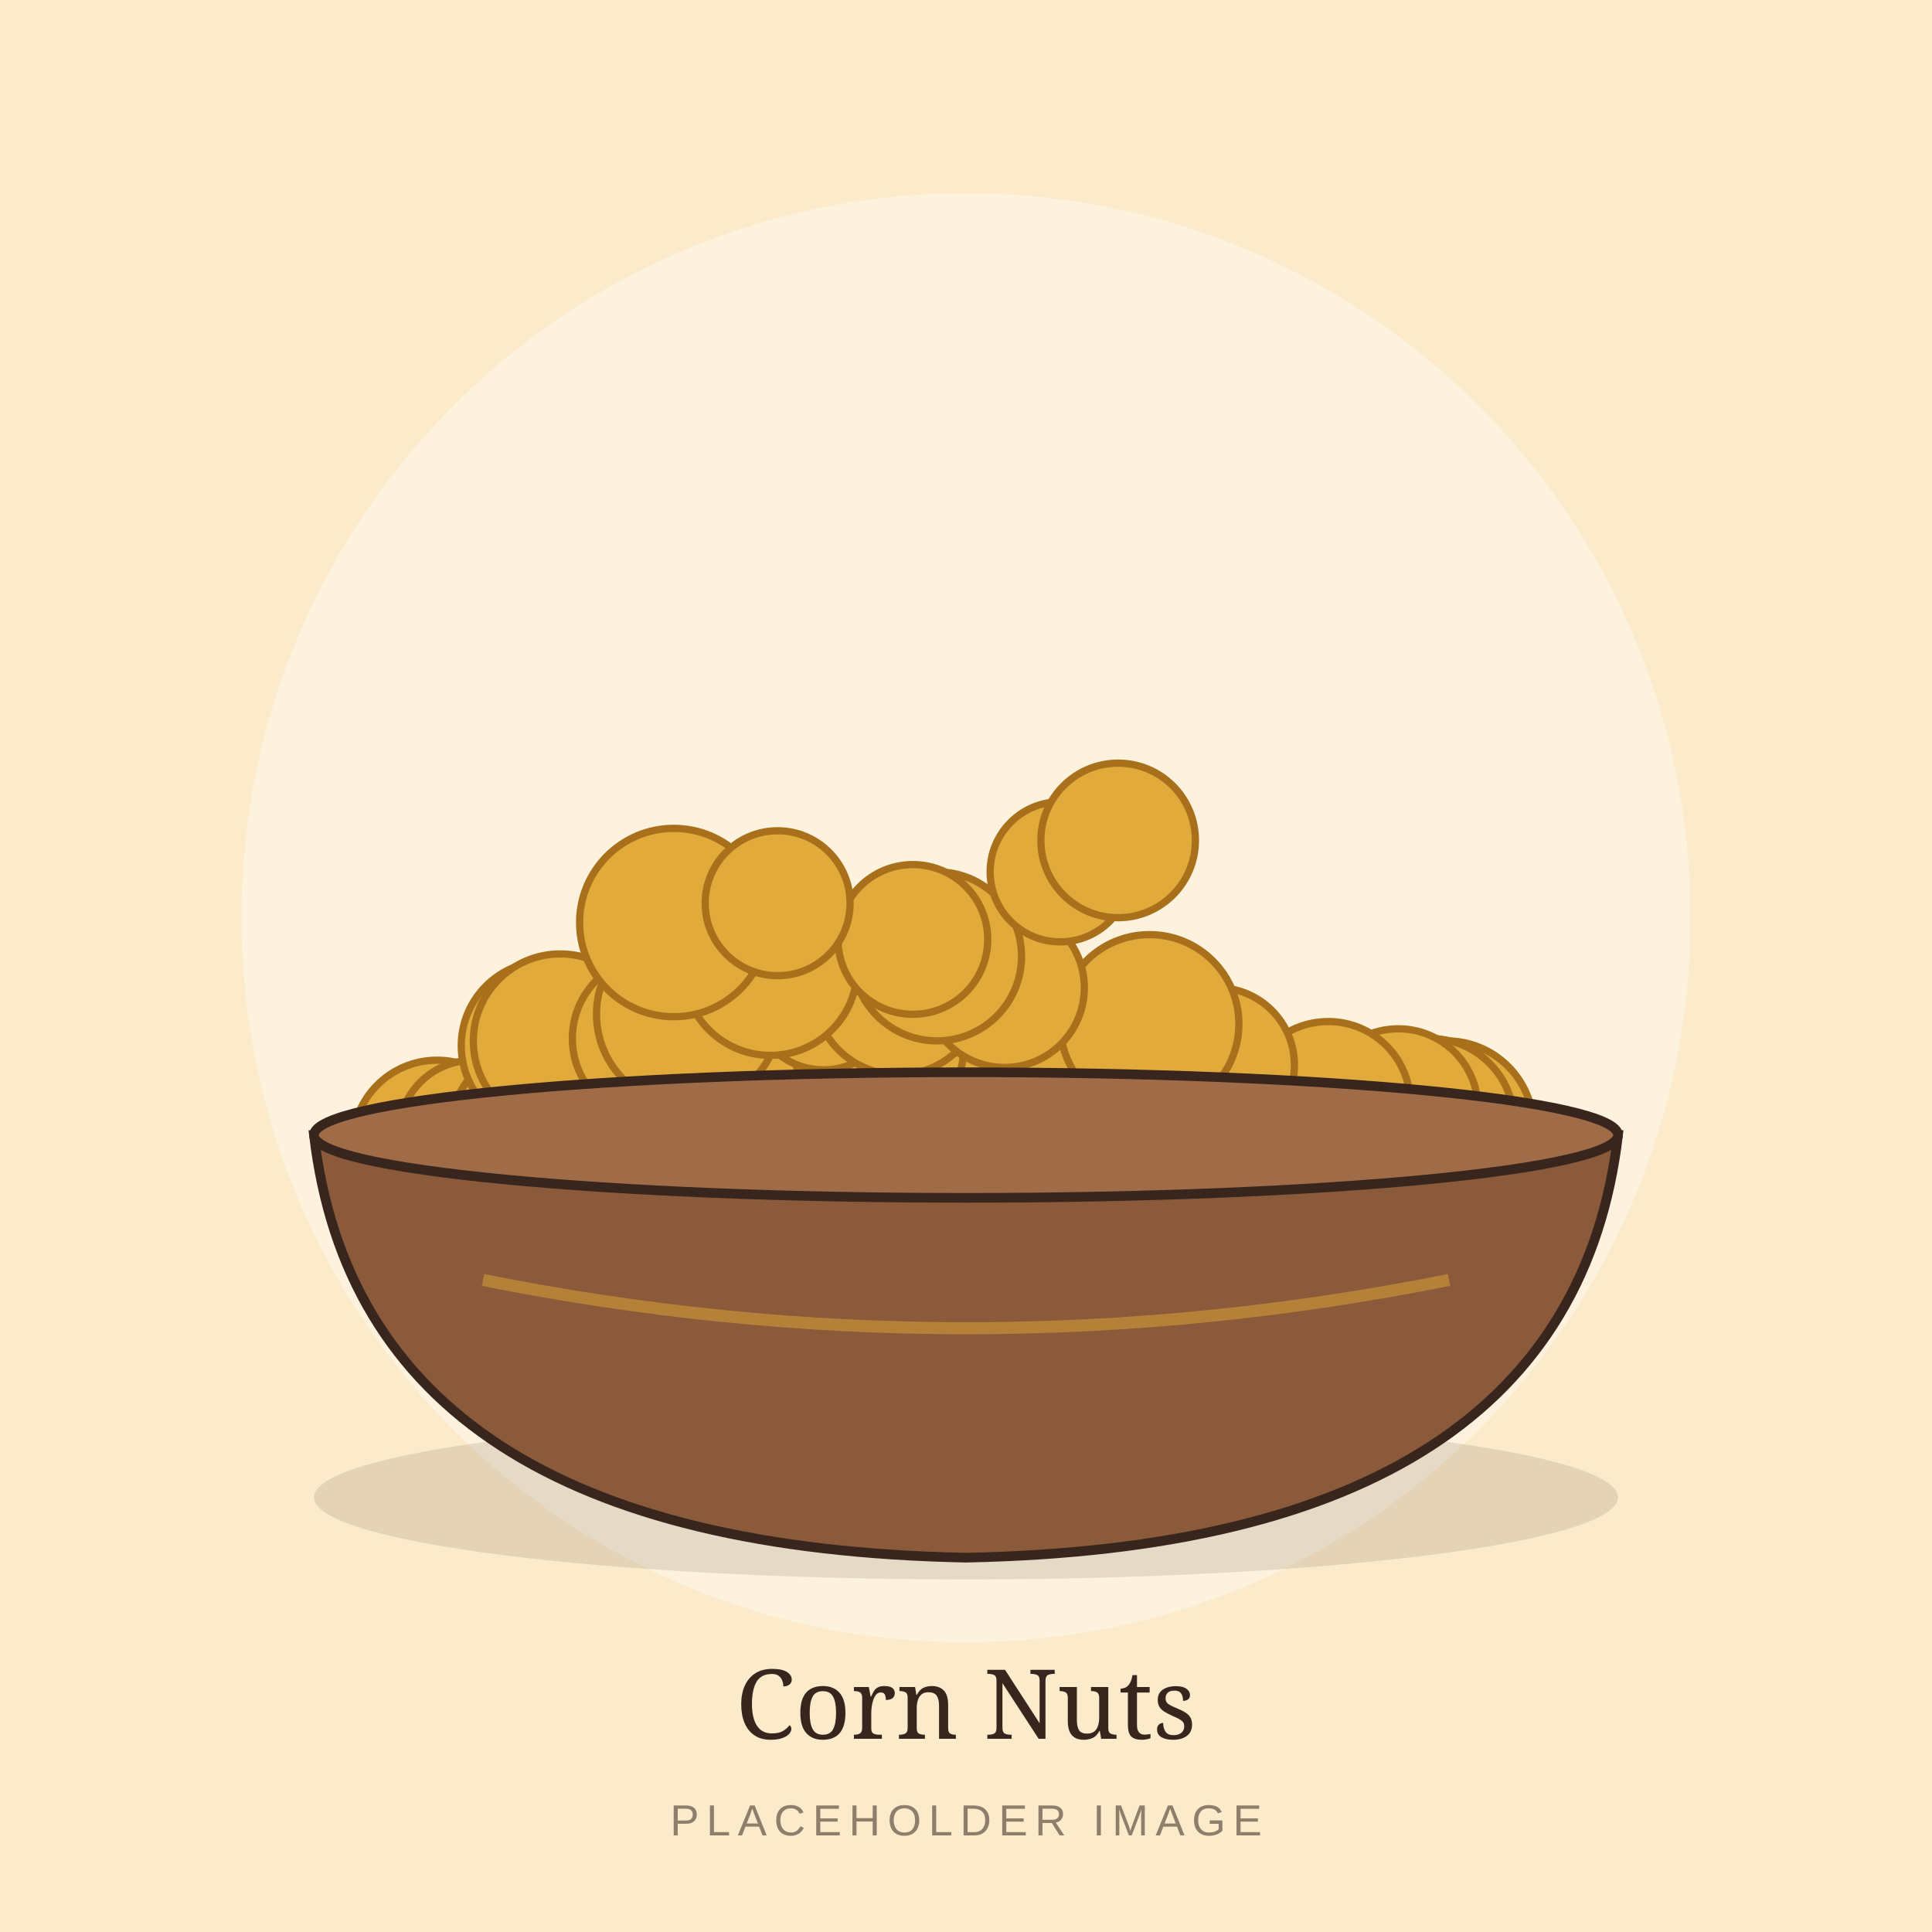
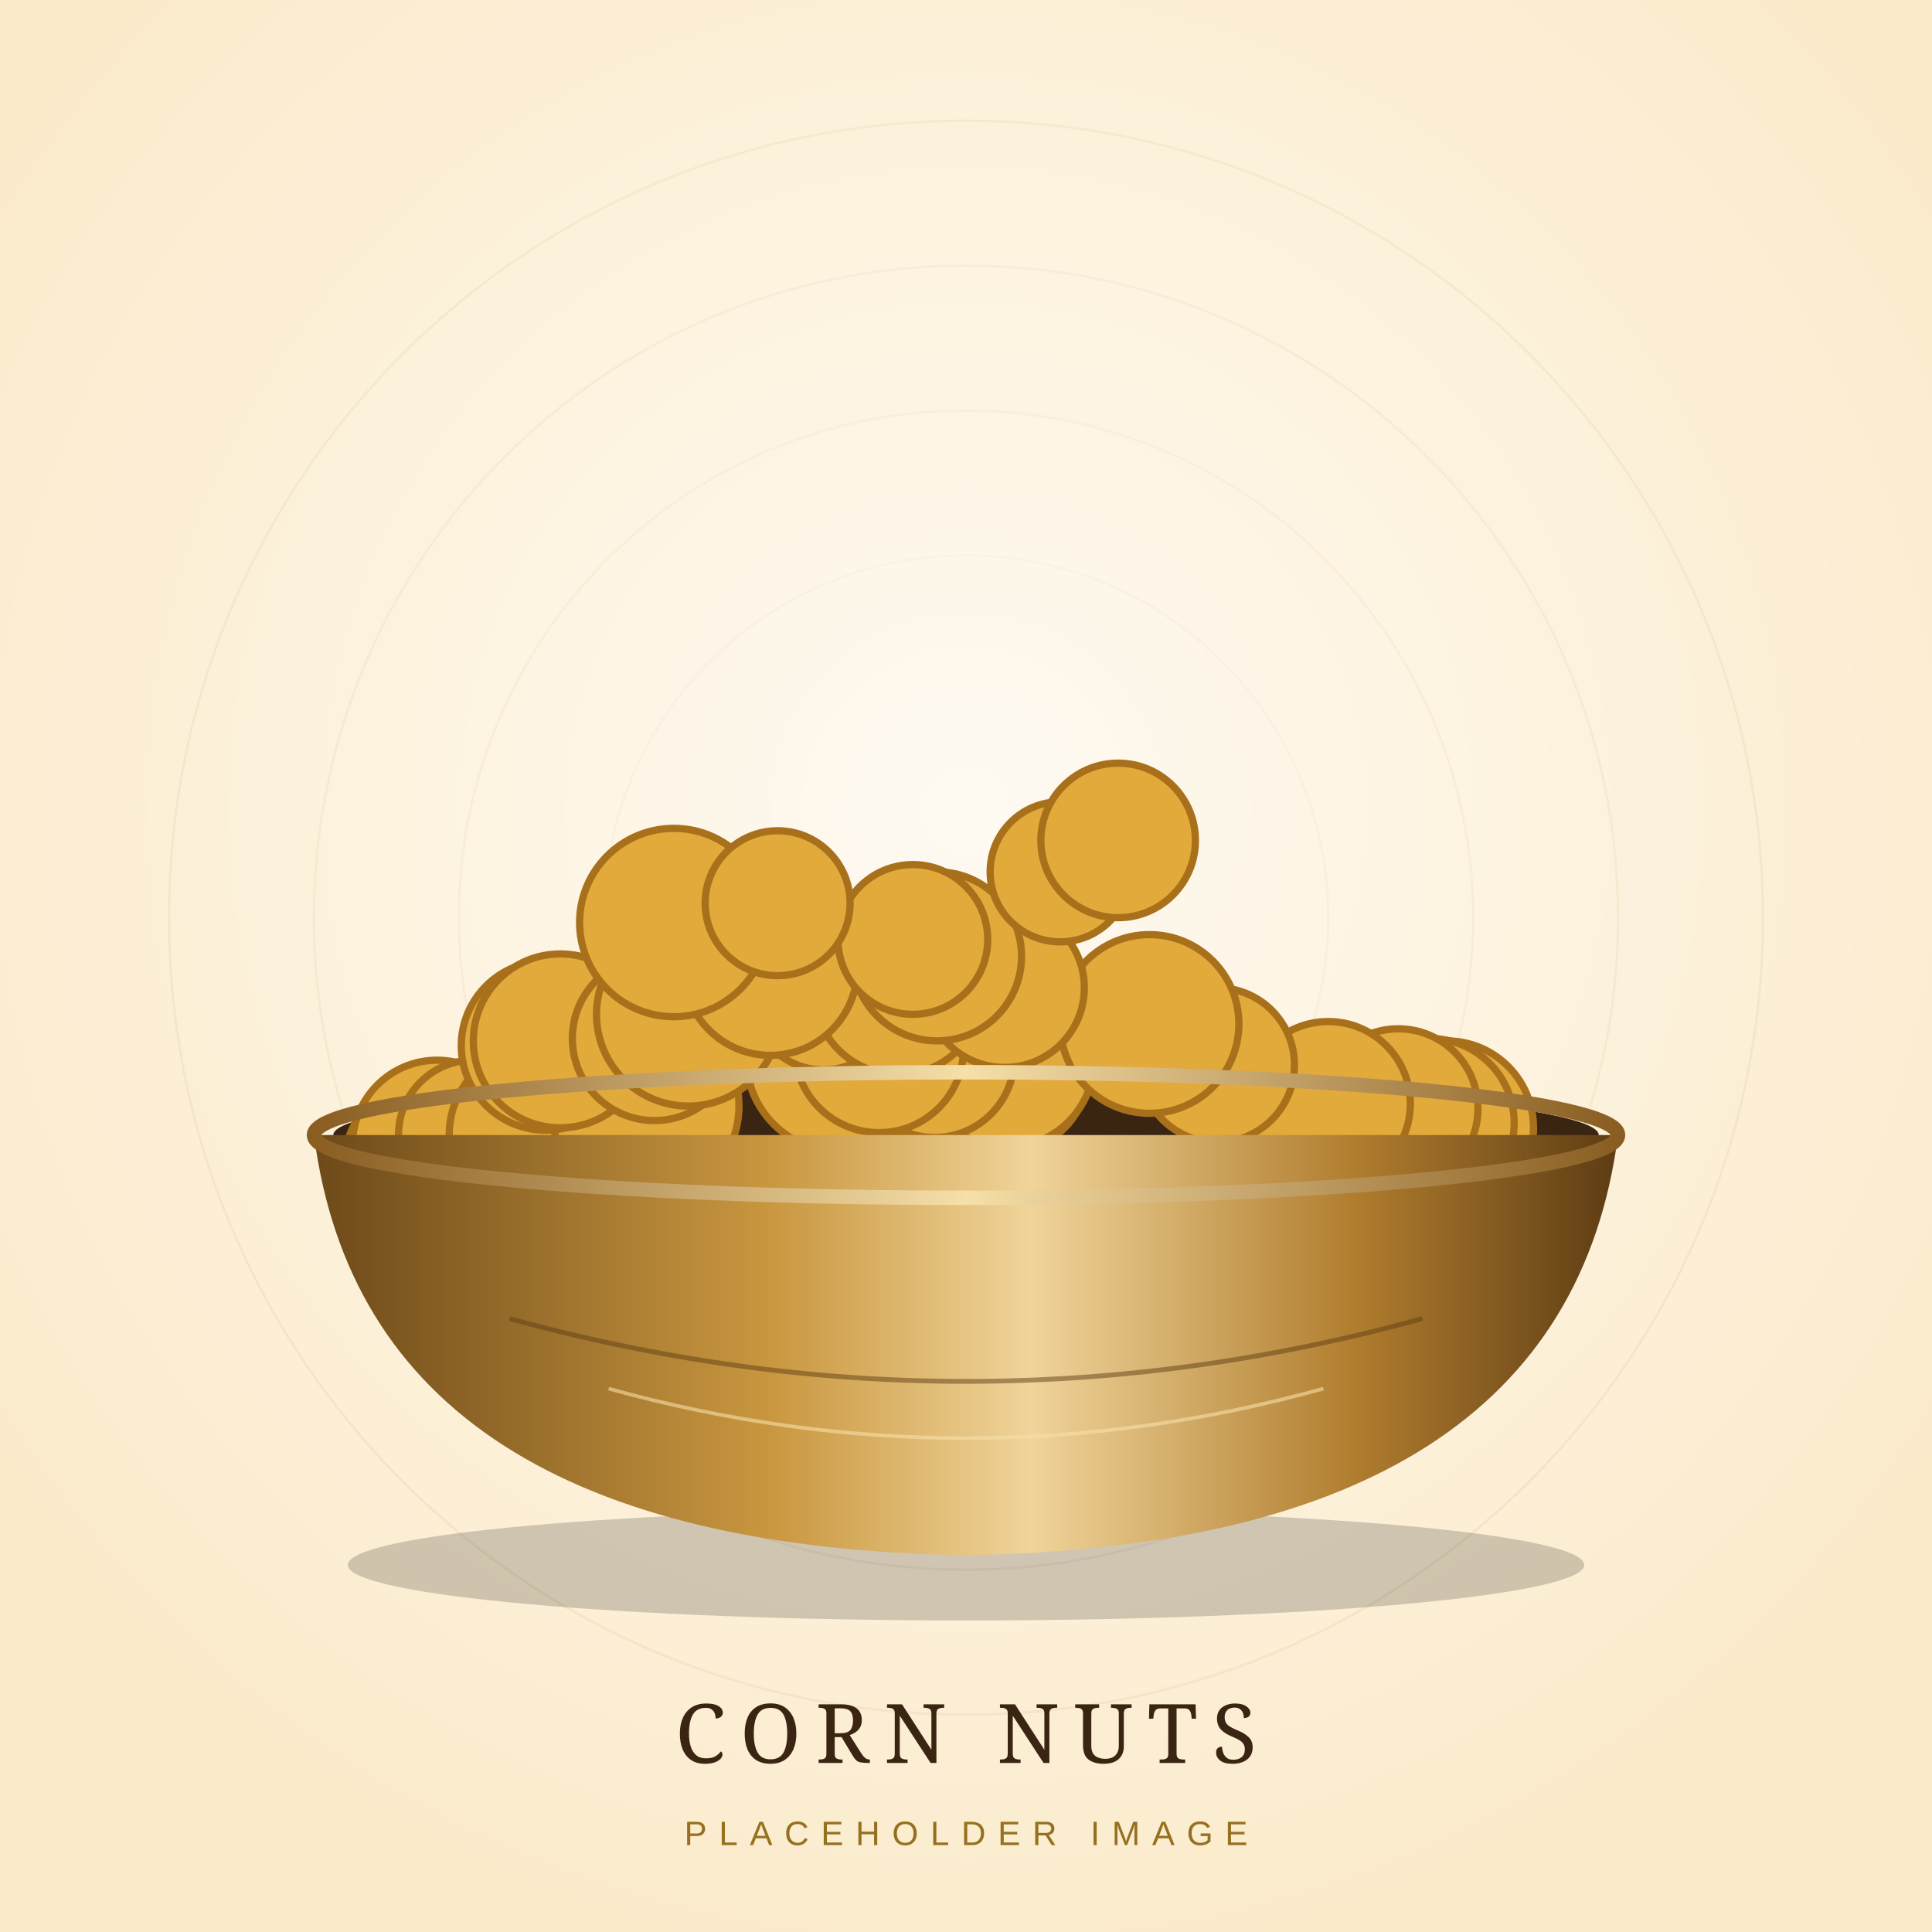
<svg xmlns="http://www.w3.org/2000/svg" viewBox="0 0 800 800" role="img" aria-label="Corn Nuts placeholder illustration">
+   <defs>
+     <linearGradient id="brass" x1="0" y1="0" x2="1" y2="0">
+       <stop offset="0" stop-color="#6E4A1A" />
+       <stop offset="0.35" stop-color="#C9973F" />
+       <stop offset="0.55" stop-color="#F0D49A" />
+       <stop offset="0.8" stop-color="#B07D2E" />
+       <stop offset="1" stop-color="#5E3D14" />
+     </linearGradient>
+     <linearGradient id="rim" x1="0" y1="0" x2="1" y2="0">
+       <stop offset="0" stop-color="#8A5E22" />
+       <stop offset="0.5" stop-color="#F6DFA8" />
+       <stop offset="1" stop-color="#8A5E22" />
+     </linearGradient>
+     <radialGradient id="glow" cx="0.5" cy="0.42" r="0.6">
+       <stop offset="0" stop-color="#FFFFFF" stop-opacity="0.75" />
+       <stop offset="1" stop-color="#FFFFFF" stop-opacity="0" />
+     </radialGradient>
+     <radialGradient id="velvet" cx="0.3" cy="0.2" r="0.9">
+       <stop offset="0" stop-color="#4A2A1E" />
+       <stop offset="0.6" stop-color="#22160F" />
+       <stop offset="1" stop-color="#140C08" />
+     </radialGradient>
+   </defs>
  <rect width="800" height="800" fill="#FBEBCB" />
-   <circle cx="400" cy="380" r="300" fill="#FFFFFF" opacity="0.35" />
-   <ellipse cx="400" cy="620" rx="270" ry="34" fill="#38251D" opacity="0.12" />
+   <g fill="none" stroke="#B8893B" stroke-opacity="0.12">
+     <circle cx="400" cy="380" r="150" />
+     <circle cx="400" cy="380" r="210" />
+     <circle cx="400" cy="380" r="270" />
+     <circle cx="400" cy="380" r="330" />
+   </g>
+   <rect width="800" height="800" fill="url(#glow)" />
+   <ellipse cx="400" cy="470" rx="262" ry="22" fill="#3A2412" />
  <circle cx="172" cy="480" r="29" fill="#E2A93B" stroke="#A8701B" stroke-width="3" />
  <circle cx="178" cy="477" r="31" fill="#E2A93B" stroke="#A8701B" stroke-width="3" />
  <circle cx="181" cy="474" r="35" fill="#E2A93B" stroke="#A8701B" stroke-width="3" />
  <circle cx="196" cy="470" r="31" fill="#E2A93B" stroke="#A8701B" stroke-width="3" />
  <circle cx="223" cy="470" r="37" fill="#E2A93B" stroke="#A8701B" stroke-width="3" />
  <circle cx="599" cy="467" r="36" fill="#E2A93B" stroke="#A8701B" stroke-width="3" />
  <circle cx="592" cy="465" r="35" fill="#E2A93B" stroke="#A8701B" stroke-width="3" />
  <circle cx="524" cy="463" r="33" fill="#E2A93B" stroke="#A8701B" stroke-width="3" />
  <circle cx="579" cy="459" r="33" fill="#E2A93B" stroke="#A8701B" stroke-width="3" />
  <circle cx="267" cy="458" r="39" fill="#E2A93B" stroke="#A8701B" stroke-width="3" />
  <circle cx="550" cy="457" r="34" fill="#E2A93B" stroke="#A8701B" stroke-width="3" />
  <circle cx="419" cy="445" r="31" fill="#E2A93B" stroke="#A8701B" stroke-width="3" />
  <circle cx="362" cy="442" r="30" fill="#E2A93B" stroke="#A8701B" stroke-width="3" />
  <circle cx="504" cy="441" r="32" fill="#E2A93B" stroke="#A8701B" stroke-width="3" />
  <circle cx="410" cy="441" r="33" fill="#E2A93B" stroke="#A8701B" stroke-width="3" />
  <circle cx="417" cy="439" r="36" fill="#E2A93B" stroke="#A8701B" stroke-width="3" />
  <circle cx="387" cy="438" r="33" fill="#E2A93B" stroke="#A8701B" stroke-width="3" />
  <circle cx="348" cy="438" r="39" fill="#E2A93B" stroke="#A8701B" stroke-width="3" />
  <circle cx="364" cy="434" r="35" fill="#E2A93B" stroke="#A8701B" stroke-width="3" />
  <circle cx="226" cy="433" r="35" fill="#E2A93B" stroke="#A8701B" stroke-width="3" />
  <circle cx="232" cy="431" r="36" fill="#E2A93B" stroke="#A8701B" stroke-width="3" />
  <circle cx="271" cy="430" r="34" fill="#E2A93B" stroke="#A8701B" stroke-width="3" />
  <circle cx="476" cy="424" r="37" fill="#E2A93B" stroke="#A8701B" stroke-width="3" />
  <circle cx="285" cy="420" r="38" fill="#E2A93B" stroke="#A8701B" stroke-width="3" />
  <circle cx="341" cy="413" r="30" fill="#E2A93B" stroke="#A8701B" stroke-width="3" />
  <circle cx="372" cy="410" r="35" fill="#E2A93B" stroke="#A8701B" stroke-width="3" />
  <circle cx="416" cy="409" r="33" fill="#E2A93B" stroke="#A8701B" stroke-width="3" />
  <circle cx="319" cy="401" r="36" fill="#E2A93B" stroke="#A8701B" stroke-width="3" />
  <circle cx="388" cy="396" r="35" fill="#E2A93B" stroke="#A8701B" stroke-width="3" />
  <circle cx="378" cy="389" r="31" fill="#E2A93B" stroke="#A8701B" stroke-width="3" />
  <circle cx="279" cy="382" r="39" fill="#E2A93B" stroke="#A8701B" stroke-width="3" />
  <circle cx="322" cy="374" r="30" fill="#E2A93B" stroke="#A8701B" stroke-width="3" />
  <circle cx="439" cy="361" r="29" fill="#E2A93B" stroke="#A8701B" stroke-width="3" />
  <circle cx="463" cy="348" r="32" fill="#E2A93B" stroke="#A8701B" stroke-width="3" />
-   <path d="M130,470 Q150,640 400,645 Q650,640 670,470Z" fill="#8A5A3B" stroke="#38251D" stroke-width="4" />
-   <ellipse cx="400" cy="470" rx="270" ry="26" fill="#A06B47" stroke="#38251D" stroke-width="4" />
-   <path d="M200,530 Q400,570 600,530" stroke="#C89136" stroke-width="5" fill="none" opacity="0.7" />
-   <text x="400" y="720" text-anchor="middle" font-family="Georgia, serif" font-size="40" fill="#38251D">Corn Nuts</text>
-   <text x="400" y="760" text-anchor="middle" font-family="Arial, sans-serif" font-size="18" letter-spacing="3" fill="#38251D" opacity="0.55">PLACEHOLDER IMAGE</text>
+   <ellipse cx="400" cy="648" rx="256" ry="23" fill="#000" opacity="0.18" />
+   <path d="M130,470 Q152,640 400,644 Q648,640 670,470Z" fill="url(#brass)" />
+   <path d="M211,546 Q400,598 589,546" stroke="#5E3D14" stroke-width="2" fill="none" opacity="0.5" />
+   <path d="M252,575 Q400,616 548,575" stroke="#F6DFA8" stroke-width="1.5" fill="none" opacity="0.6" />
+   <ellipse cx="400" cy="470" rx="270" ry="26" fill="none" stroke="url(#rim)" stroke-width="6" />
+   <text x="400" y="730" text-anchor="middle" font-family="Georgia, serif" font-size="34" letter-spacing="6" fill="#3A2412">CORN NUTS</text>
+   <text x="400" y="764" text-anchor="middle" font-family="Arial, sans-serif" font-size="14" letter-spacing="5" fill="#96701F">PLACEHOLDER IMAGE</text>
</svg>
